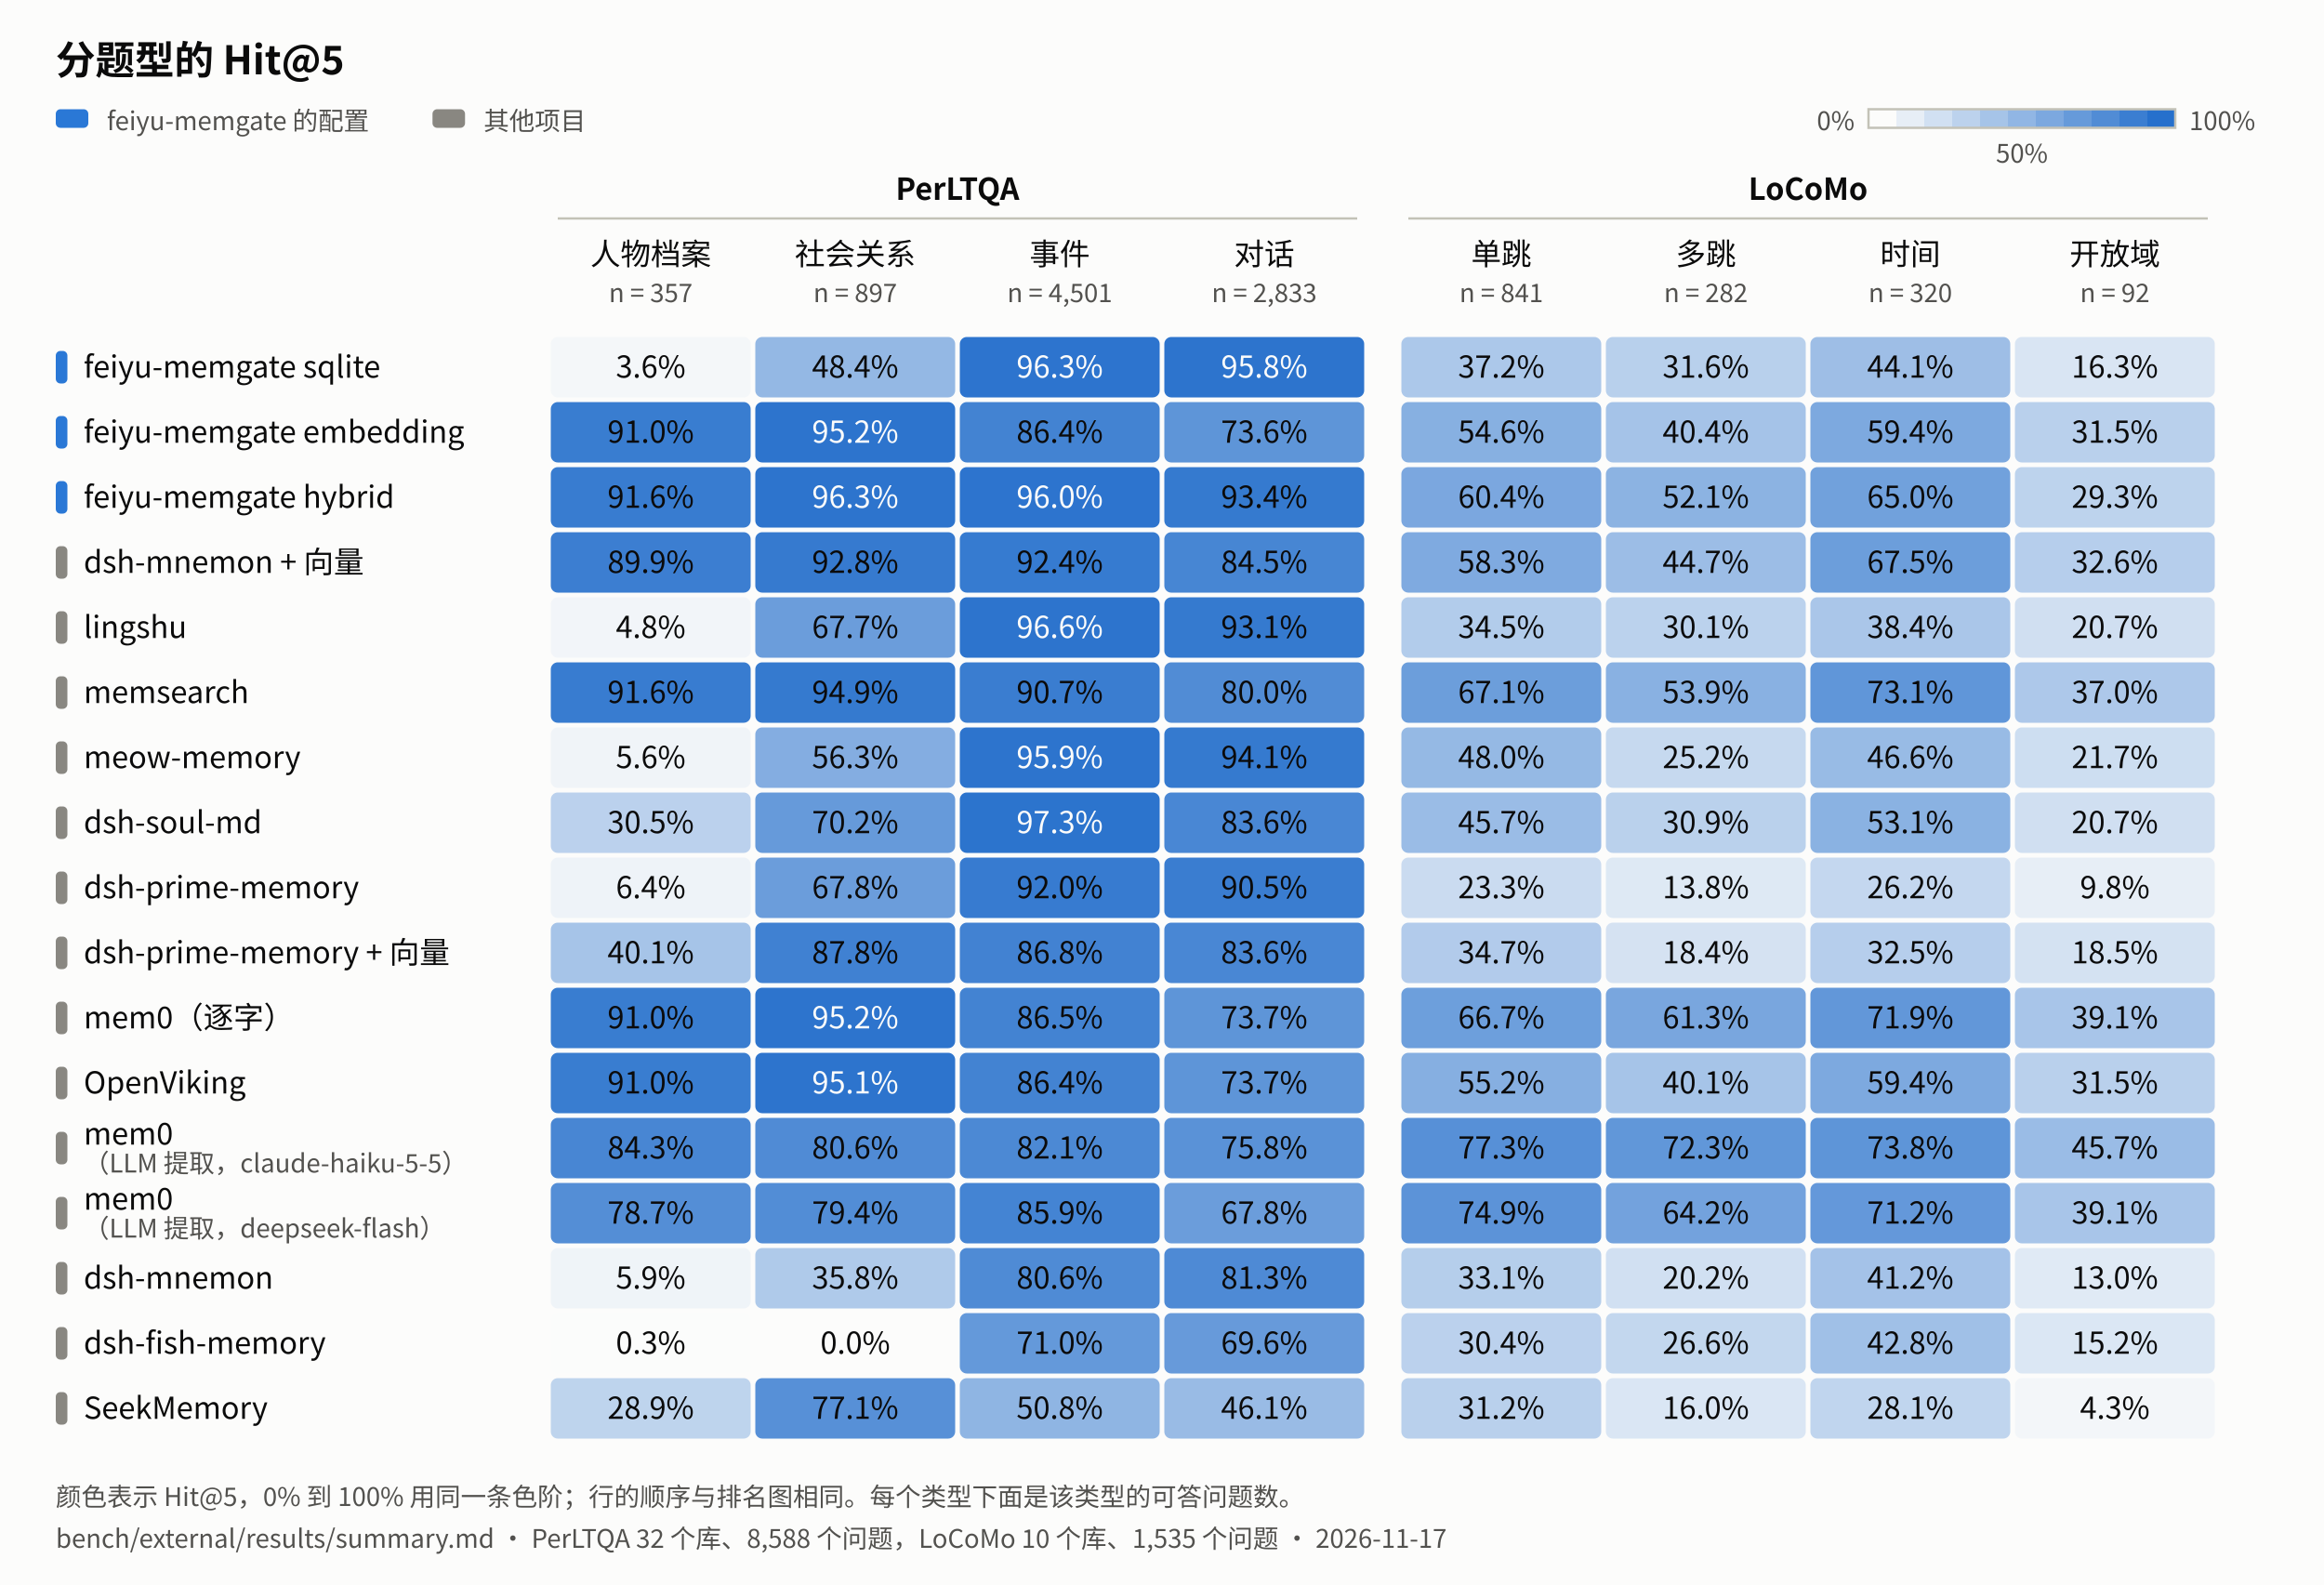
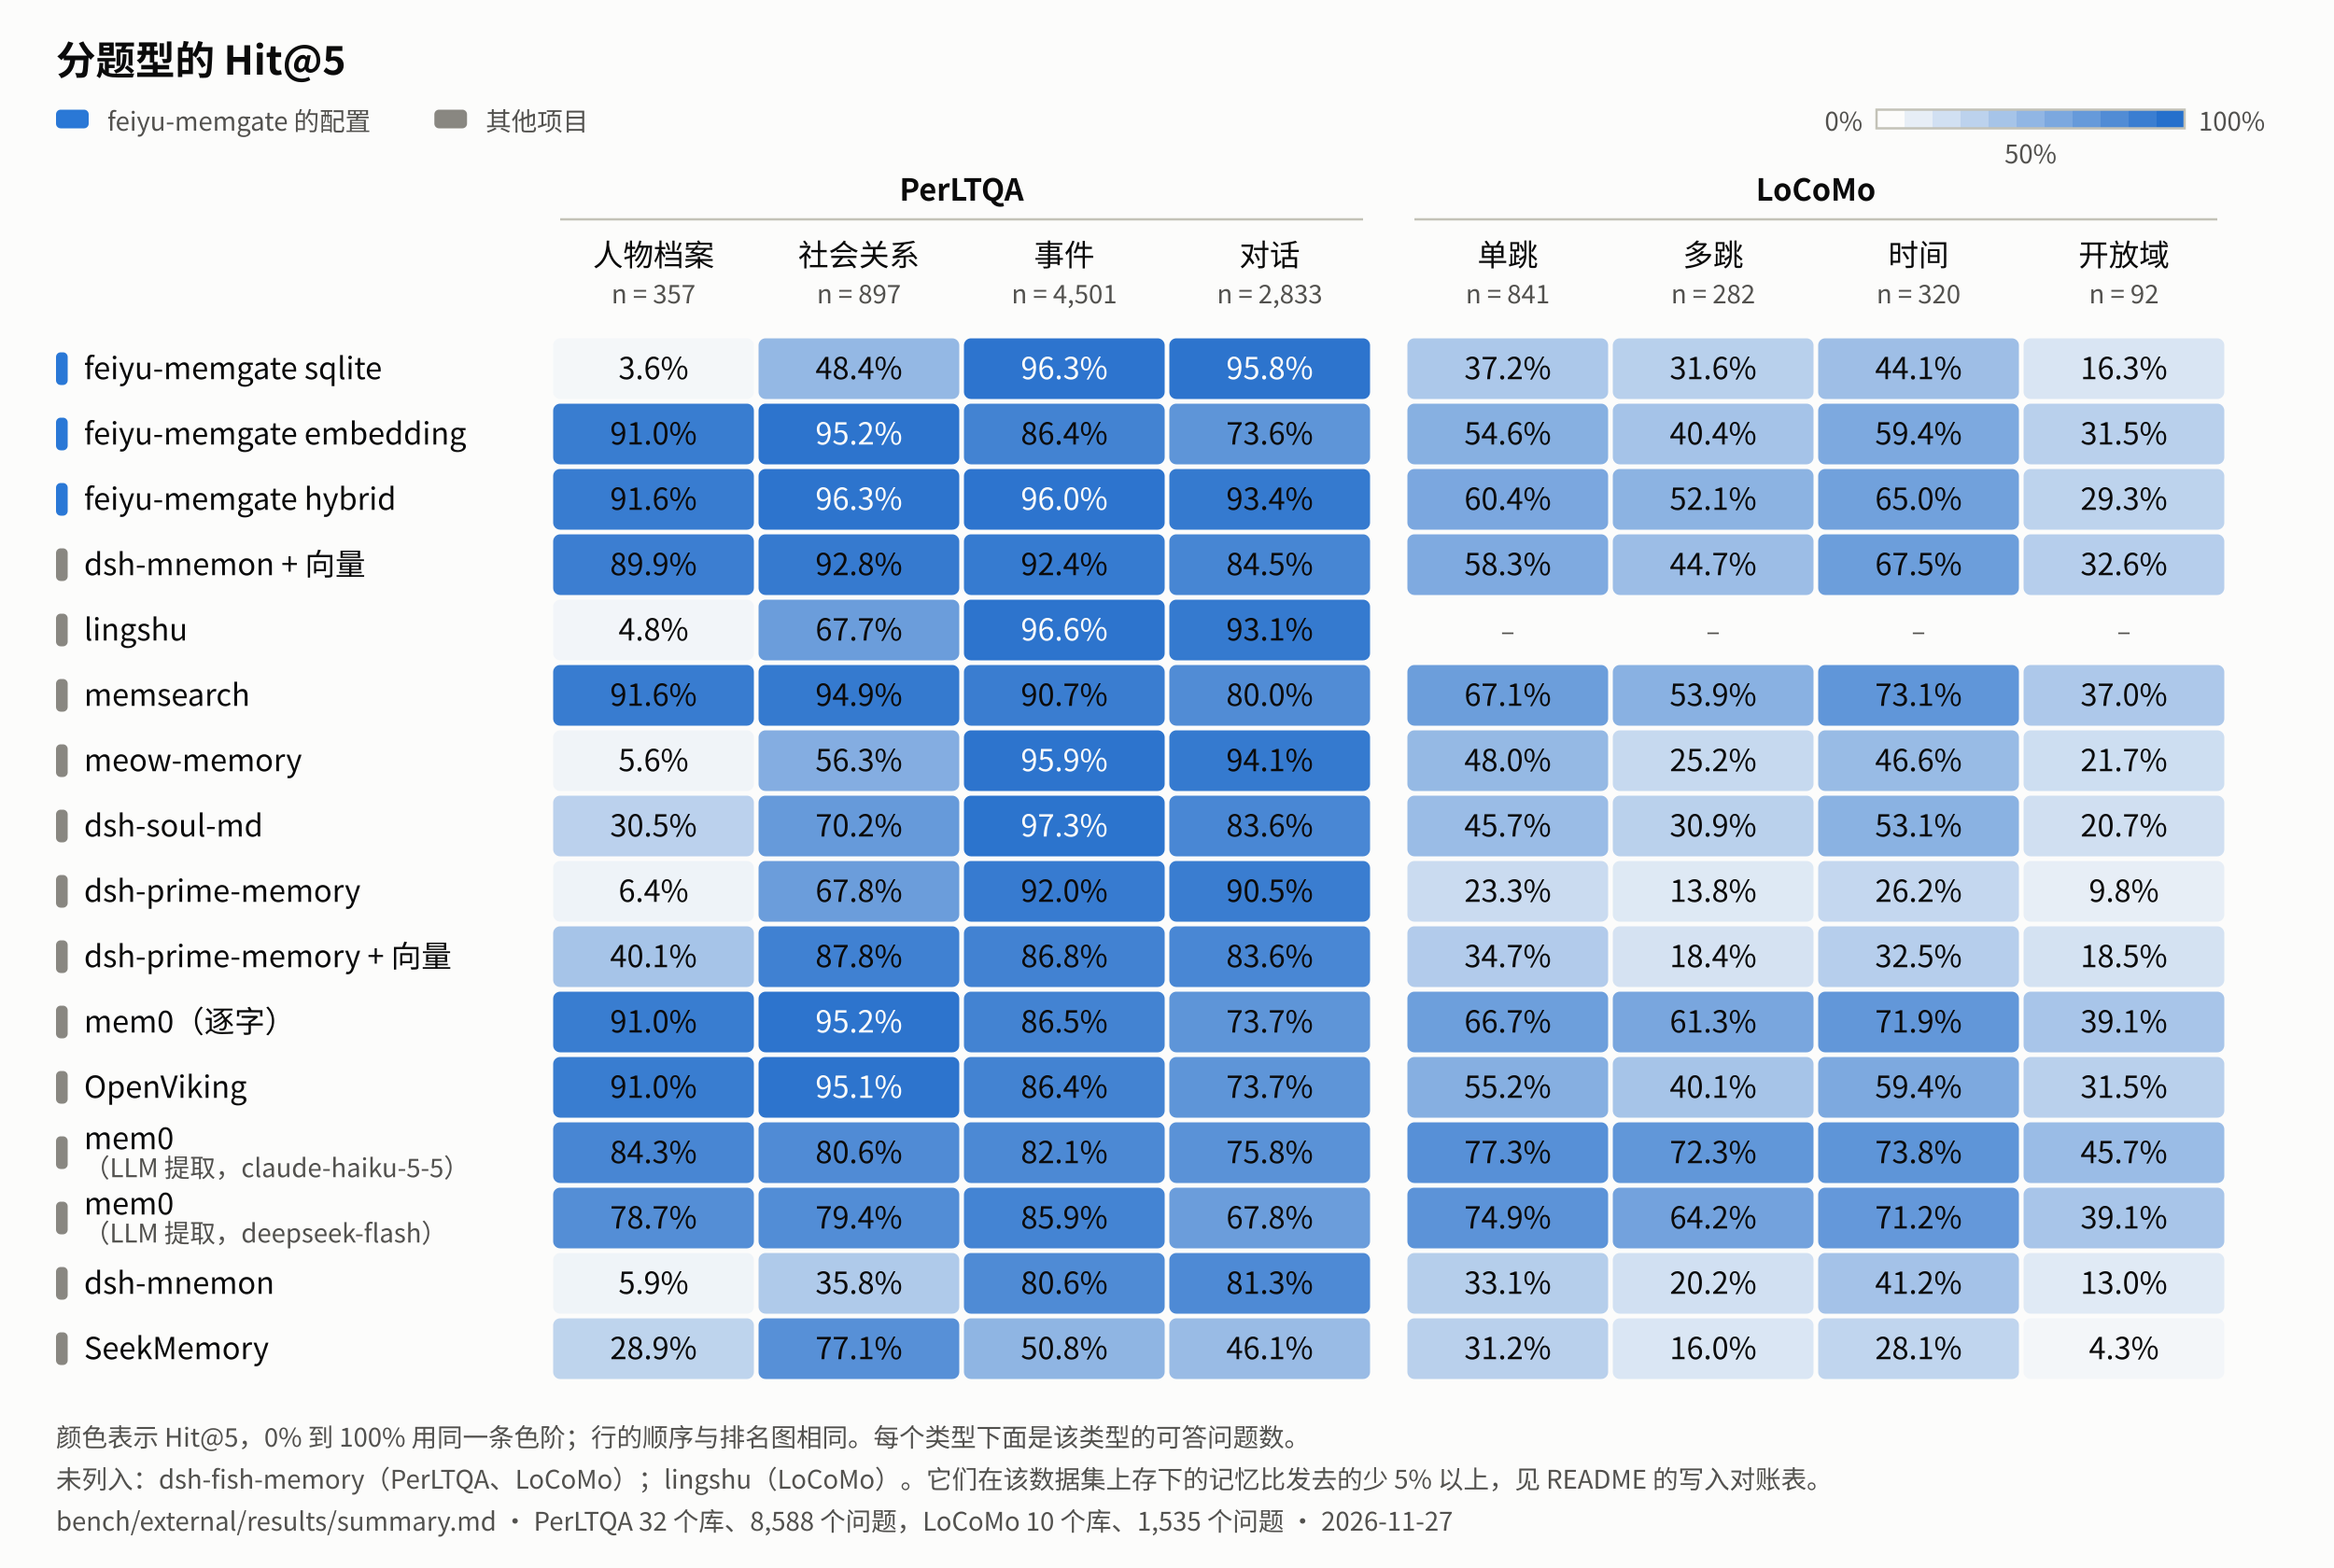
- <svg xmlns="http://www.w3.org/2000/svg" width="1000" height="682" viewBox="0 0 1000 682" role="img" lang="zh">
+ <svg xmlns="http://www.w3.org/2000/svg" width="1000" height="672" viewBox="0 0 1000 672" role="img" lang="zh">
  <style>text{font-family:-apple-system, "Segoe UI", "Microsoft YaHei", "PingFang SC", "Noto Sans CJK SC", "Helvetica Neue", Arial, sans-serif;fill:#52514e;font-size:13px}.t{font-size:17px;font-weight:600;fill:#0b0b0b}.l{font-size:13px;fill:#0b0b0b}.lb{font-size:13px;font-weight:600;fill:#0b0b0b}.s{font-size:11px;fill:#52514e}.grid{stroke:#e1e0d9;stroke-width:1;fill:none}.axis{stroke:#c3c2b7;stroke-width:1;fill:none}.tick{stroke:#0b0b0b;stroke-width:2;fill:none}.lead{stroke-width:1;fill:none}.fa{fill:#2a78d6}.fo{fill:#898781}.tint{fill:#898781;fill-opacity:0.35}</style>
-   <rect width="1000" height="682" fill="#fcfcfb" />
+   <rect width="1000" height="672" fill="#fcfcfb" />
  <text x="24.0" y="32.0" class="t">分题型的 Hit@5</text>
  <rect x="24.0" y="47.0" width="14" height="8" rx="2" class="fa" />
  <text x="46.0" y="56.0" class="s">feiyu-memgate 的配置</text>
  <rect x="186.1" y="47.0" width="14" height="8" rx="2" class="fo" />
  <text x="208.1" y="56.0" class="s">其他项目</text>
  <rect x="804.0" y="47.0" width="12" height="8" fill="#fcfcfb" />
  <rect x="816.0" y="47.0" width="12" height="8" fill="#e7eef6" />
  <rect x="828.0" y="47.0" width="12" height="8" fill="#d1e0f2" />
  <rect x="840.0" y="47.0" width="12" height="8" fill="#bcd2ed" />
  <rect x="852.0" y="47.0" width="12" height="8" fill="#a6c4e8" />
  <rect x="864.0" y="47.0" width="12" height="8" fill="#91b6e4" />
  <rect x="876.0" y="47.0" width="12" height="8" fill="#7ca8df" />
  <rect x="888.0" y="47.0" width="12" height="8" fill="#669ada" />
  <rect x="900.0" y="47.0" width="12" height="8" fill="#518cd5" />
  <rect x="912.0" y="47.0" width="12" height="8" fill="#3b7ed1" />
  <rect x="924.0" y="47.0" width="12" height="8" fill="#2670cc" />
  <rect x="804.0" y="47.0" width="132" height="8" fill="none" class="axis" />
  <text x="798.0" y="56.0" class="s" text-anchor="end">0%</text>
  <text x="942.0" y="56.0" class="s">100%</text>
  <text x="870.0" y="70.0" class="s" text-anchor="middle">50%</text>
  <text x="412.0" y="86.0" class="lb" text-anchor="middle">PerLTQA</text>
  <line x1="240.0" y1="94.0" x2="584.0" y2="94.0" class="axis" />
  <text x="778.0" y="86.0" class="lb" text-anchor="middle">LoCoMo</text>
  <line x1="606.0" y1="94.0" x2="950.0" y2="94.0" class="axis" />
  <text x="280.0" y="114.0" class="l" text-anchor="middle">人物档案</text>
  <text x="280.0" y="130.0" class="s" text-anchor="middle">n = 357</text>
  <text x="368.0" y="114.0" class="l" text-anchor="middle">社会关系</text>
  <text x="368.0" y="130.0" class="s" text-anchor="middle">n = 897</text>
  <text x="456.0" y="114.0" class="l" text-anchor="middle">事件</text>
  <text x="456.0" y="130.0" class="s" text-anchor="middle">n = 4,501</text>
  <text x="544.0" y="114.0" class="l" text-anchor="middle">对话</text>
  <text x="544.0" y="130.0" class="s" text-anchor="middle">n = 2,833</text>
  <text x="646.0" y="114.0" class="l" text-anchor="middle">单跳</text>
  <text x="646.0" y="130.0" class="s" text-anchor="middle">n = 841</text>
  <text x="734.0" y="114.0" class="l" text-anchor="middle">多跳</text>
  <text x="734.0" y="130.0" class="s" text-anchor="middle">n = 282</text>
  <text x="822.0" y="114.0" class="l" text-anchor="middle">时间</text>
  <text x="822.0" y="130.0" class="s" text-anchor="middle">n = 320</text>
  <text x="910.0" y="114.0" class="l" text-anchor="middle">开放域</text>
  <text x="910.0" y="130.0" class="s" text-anchor="middle">n = 92</text>
  <rect x="24.0" y="151.0" width="5" height="14" rx="2" class="fa" />
  <text x="36.0" y="162.5" class="l">feiyu-memgate sqlite</text>
  <rect x="237.0" y="145.0" width="86.0" height="26.0" rx="3" fill="#f4f7f9" />
  <text x="280.0" y="162.5" class="l" text-anchor="middle" style="fill:#0b0b0b">3.6%</text>
  <rect x="325.0" y="145.0" width="86.0" height="26.0" rx="3" fill="#94b8e4" />
  <text x="368.0" y="162.5" class="l" text-anchor="middle" style="fill:#0b0b0b">48.4%</text>
  <rect x="413.0" y="145.0" width="86.0" height="26.0" rx="3" fill="#2d74ce" />
  <text x="456.0" y="162.5" class="l" text-anchor="middle" style="fill:#fcfcfb">96.3%</text>
  <rect x="501.0" y="145.0" width="86.0" height="26.0" rx="3" fill="#2d74cd" />
  <text x="544.0" y="162.5" class="l" text-anchor="middle" style="fill:#fcfcfb">95.8%</text>
  <rect x="603.0" y="145.0" width="86.0" height="26.0" rx="3" fill="#acc8ea" />
  <text x="646.0" y="162.5" class="l" text-anchor="middle" style="fill:#0b0b0b">37.2%</text>
  <rect x="691.0" y="145.0" width="86.0" height="26.0" rx="3" fill="#b8d0ec" />
  <text x="734.0" y="162.5" class="l" text-anchor="middle" style="fill:#0b0b0b">31.6%</text>
  <rect x="779.0" y="145.0" width="86.0" height="26.0" rx="3" fill="#9ebee6" />
  <text x="822.0" y="162.5" class="l" text-anchor="middle" style="fill:#0b0b0b">44.1%</text>
  <rect x="867.0" y="145.0" width="86.0" height="26.0" rx="3" fill="#d9e5f3" />
  <text x="910.0" y="162.5" class="l" text-anchor="middle" style="fill:#0b0b0b">16.3%</text>
  <rect x="24.0" y="179.0" width="5" height="14" rx="2" class="fa" />
  <text x="36.0" y="190.5" class="l">feiyu-memgate embedding</text>
  <rect x="237.0" y="173.0" width="86.0" height="26.0" rx="3" fill="#397dd0" />
  <text x="280.0" y="190.5" class="l" text-anchor="middle" style="fill:#0b0b0b">91.0%</text>
  <rect x="325.0" y="173.0" width="86.0" height="26.0" rx="3" fill="#2d74cd" />
  <text x="368.0" y="190.5" class="l" text-anchor="middle" style="fill:#fcfcfb">95.2%</text>
  <rect x="413.0" y="173.0" width="86.0" height="26.0" rx="3" fill="#4383d2" />
  <text x="456.0" y="190.5" class="l" text-anchor="middle" style="fill:#0b0b0b">86.4%</text>
  <rect x="501.0" y="173.0" width="86.0" height="26.0" rx="3" fill="#5e95d8" />
  <text x="544.0" y="190.5" class="l" text-anchor="middle" style="fill:#0b0b0b">73.6%</text>
  <rect x="603.0" y="173.0" width="86.0" height="26.0" rx="3" fill="#87b0e1" />
  <text x="646.0" y="190.5" class="l" text-anchor="middle" style="fill:#0b0b0b">54.6%</text>
  <rect x="691.0" y="173.0" width="86.0" height="26.0" rx="3" fill="#a5c3e8" />
  <text x="734.0" y="190.5" class="l" text-anchor="middle" style="fill:#0b0b0b">40.4%</text>
  <rect x="779.0" y="173.0" width="86.0" height="26.0" rx="3" fill="#7da9df" />
  <text x="822.0" y="190.5" class="l" text-anchor="middle" style="fill:#0b0b0b">59.4%</text>
  <rect x="867.0" y="173.0" width="86.0" height="26.0" rx="3" fill="#b9d0ec" />
  <text x="910.0" y="190.5" class="l" text-anchor="middle" style="fill:#0b0b0b">31.5%</text>
  <rect x="24.0" y="207.0" width="5" height="14" rx="2" class="fa" />
  <text x="36.0" y="218.5" class="l">feiyu-memgate hybrid</text>
  <rect x="237.0" y="201.0" width="86.0" height="26.0" rx="3" fill="#387cd0" />
  <text x="280.0" y="218.5" class="l" text-anchor="middle" style="fill:#0b0b0b">91.6%</text>
  <rect x="325.0" y="201.0" width="86.0" height="26.0" rx="3" fill="#2d74cd" />
  <text x="368.0" y="218.5" class="l" text-anchor="middle" style="fill:#fcfcfb">96.3%</text>
  <rect x="413.0" y="201.0" width="86.0" height="26.0" rx="3" fill="#2d74ce" />
  <text x="456.0" y="218.5" class="l" text-anchor="middle" style="fill:#fcfcfb">96.0%</text>
  <rect x="501.0" y="201.0" width="86.0" height="26.0" rx="3" fill="#357acf" />
  <text x="544.0" y="218.5" class="l" text-anchor="middle" style="fill:#0b0b0b">93.4%</text>
  <rect x="603.0" y="201.0" width="86.0" height="26.0" rx="3" fill="#7ba7df" />
  <text x="646.0" y="218.5" class="l" text-anchor="middle" style="fill:#0b0b0b">60.4%</text>
  <rect x="691.0" y="201.0" width="86.0" height="26.0" rx="3" fill="#8cb3e2" />
  <text x="734.0" y="218.5" class="l" text-anchor="middle" style="fill:#0b0b0b">52.1%</text>
  <rect x="779.0" y="201.0" width="86.0" height="26.0" rx="3" fill="#71a1dc" />
  <text x="822.0" y="218.5" class="l" text-anchor="middle" style="fill:#0b0b0b">65.0%</text>
  <rect x="867.0" y="201.0" width="86.0" height="26.0" rx="3" fill="#bdd3ed" />
  <text x="910.0" y="218.5" class="l" text-anchor="middle" style="fill:#0b0b0b">29.3%</text>
  <rect x="24.0" y="235.0" width="5" height="14" rx="2" class="fo" />
  <text x="36.0" y="246.5" class="l">dsh-mnemon + 向量</text>
  <rect x="237.0" y="229.0" width="86.0" height="26.0" rx="3" fill="#3c7ed1" />
  <text x="280.0" y="246.5" class="l" text-anchor="middle" style="fill:#0b0b0b">89.9%</text>
  <rect x="325.0" y="229.0" width="86.0" height="26.0" rx="3" fill="#367acf" />
  <text x="368.0" y="246.5" class="l" text-anchor="middle" style="fill:#0b0b0b">92.8%</text>
  <rect x="413.0" y="229.0" width="86.0" height="26.0" rx="3" fill="#367bd0" />
  <text x="456.0" y="246.5" class="l" text-anchor="middle" style="fill:#0b0b0b">92.4%</text>
  <rect x="501.0" y="229.0" width="86.0" height="26.0" rx="3" fill="#4786d3" />
  <text x="544.0" y="246.5" class="l" text-anchor="middle" style="fill:#0b0b0b">84.5%</text>
  <rect x="603.0" y="229.0" width="86.0" height="26.0" rx="3" fill="#7faae0" />
  <text x="646.0" y="246.5" class="l" text-anchor="middle" style="fill:#0b0b0b">58.3%</text>
  <rect x="691.0" y="229.0" width="86.0" height="26.0" rx="3" fill="#9cbde6" />
  <text x="734.0" y="246.5" class="l" text-anchor="middle" style="fill:#0b0b0b">44.7%</text>
  <rect x="779.0" y="229.0" width="86.0" height="26.0" rx="3" fill="#6c9edb" />
  <text x="822.0" y="246.5" class="l" text-anchor="middle" style="fill:#0b0b0b">67.5%</text>
  <rect x="867.0" y="229.0" width="86.0" height="26.0" rx="3" fill="#b6ceec" />
  <text x="910.0" y="246.5" class="l" text-anchor="middle" style="fill:#0b0b0b">32.6%</text>
  <rect x="24.0" y="263.0" width="5" height="14" rx="2" class="fo" />
  <text x="36.0" y="274.5" class="l">lingshu</text>
  <rect x="237.0" y="257.0" width="86.0" height="26.0" rx="3" fill="#f2f5f9" />
  <text x="280.0" y="274.5" class="l" text-anchor="middle" style="fill:#0b0b0b">4.8%</text>
  <rect x="325.0" y="257.0" width="86.0" height="26.0" rx="3" fill="#6b9ddb" />
  <text x="368.0" y="274.5" class="l" text-anchor="middle" style="fill:#0b0b0b">67.7%</text>
  <rect x="413.0" y="257.0" width="86.0" height="26.0" rx="3" fill="#2d74cd" />
  <text x="456.0" y="274.5" class="l" text-anchor="middle" style="fill:#fcfcfb">96.6%</text>
  <rect x="501.0" y="257.0" width="86.0" height="26.0" rx="3" fill="#357acf" />
  <text x="544.0" y="274.5" class="l" text-anchor="middle" style="fill:#0b0b0b">93.1%</text>
-   <rect x="603.0" y="257.0" width="86.0" height="26.0" rx="3" fill="#b2cceb" />
-   <text x="646.0" y="274.5" class="l" text-anchor="middle" style="fill:#0b0b0b">34.5%</text>
-   <rect x="691.0" y="257.0" width="86.0" height="26.0" rx="3" fill="#bbd2ed" />
-   <text x="734.0" y="274.5" class="l" text-anchor="middle" style="fill:#0b0b0b">30.1%</text>
-   <rect x="779.0" y="257.0" width="86.0" height="26.0" rx="3" fill="#aac6e9" />
-   <text x="822.0" y="274.5" class="l" text-anchor="middle" style="fill:#0b0b0b">38.4%</text>
-   <rect x="867.0" y="257.0" width="86.0" height="26.0" rx="3" fill="#d0dff1" />
-   <text x="910.0" y="274.5" class="l" text-anchor="middle" style="fill:#0b0b0b">20.7%</text>
+   <text x="646.0" y="274.5" class="s" text-anchor="middle" style="fill:#52514e">–</text>
+   <text x="734.0" y="274.5" class="s" text-anchor="middle" style="fill:#52514e">–</text>
+   <text x="822.0" y="274.5" class="s" text-anchor="middle" style="fill:#52514e">–</text>
+   <text x="910.0" y="274.5" class="s" text-anchor="middle" style="fill:#52514e">–</text>
  <rect x="24.0" y="291.0" width="5" height="14" rx="2" class="fo" />
  <text x="36.0" y="302.5" class="l">memsearch</text>
  <rect x="237.0" y="285.0" width="86.0" height="26.0" rx="3" fill="#387cd0" />
  <text x="280.0" y="302.5" class="l" text-anchor="middle" style="fill:#0b0b0b">91.6%</text>
  <rect x="325.0" y="285.0" width="86.0" height="26.0" rx="3" fill="#357acf" />
  <text x="368.0" y="302.5" class="l" text-anchor="middle" style="fill:#0b0b0b">94.9%</text>
  <rect x="413.0" y="285.0" width="86.0" height="26.0" rx="3" fill="#3a7dd0" />
  <text x="456.0" y="302.5" class="l" text-anchor="middle" style="fill:#0b0b0b">90.7%</text>
  <rect x="501.0" y="285.0" width="86.0" height="26.0" rx="3" fill="#518cd5" />
  <text x="544.0" y="302.5" class="l" text-anchor="middle" style="fill:#0b0b0b">80.0%</text>
  <rect x="603.0" y="285.0" width="86.0" height="26.0" rx="3" fill="#6c9edb" />
  <text x="646.0" y="302.5" class="l" text-anchor="middle" style="fill:#0b0b0b">67.1%</text>
  <rect x="691.0" y="285.0" width="86.0" height="26.0" rx="3" fill="#89b1e2" />
  <text x="734.0" y="302.5" class="l" text-anchor="middle" style="fill:#0b0b0b">53.9%</text>
  <rect x="779.0" y="285.0" width="86.0" height="26.0" rx="3" fill="#6096d9" />
  <text x="822.0" y="302.5" class="l" text-anchor="middle" style="fill:#0b0b0b">73.1%</text>
  <rect x="867.0" y="285.0" width="86.0" height="26.0" rx="3" fill="#adc8ea" />
  <text x="910.0" y="302.5" class="l" text-anchor="middle" style="fill:#0b0b0b">37.0%</text>
  <rect x="24.0" y="319.0" width="5" height="14" rx="2" class="fo" />
  <text x="36.0" y="330.5" class="l">meow-memory</text>
  <rect x="237.0" y="313.0" width="86.0" height="26.0" rx="3" fill="#f0f4f8" />
  <text x="280.0" y="330.5" class="l" text-anchor="middle" style="fill:#0b0b0b">5.6%</text>
  <rect x="325.0" y="313.0" width="86.0" height="26.0" rx="3" fill="#84ade1" />
  <text x="368.0" y="330.5" class="l" text-anchor="middle" style="fill:#0b0b0b">56.3%</text>
  <rect x="413.0" y="313.0" width="86.0" height="26.0" rx="3" fill="#2d74cd" />
  <text x="456.0" y="330.5" class="l" text-anchor="middle" style="fill:#fcfcfb">95.9%</text>
  <rect x="501.0" y="313.0" width="86.0" height="26.0" rx="3" fill="#357acf" />
  <text x="544.0" y="330.5" class="l" text-anchor="middle" style="fill:#0b0b0b">94.1%</text>
  <rect x="603.0" y="313.0" width="86.0" height="26.0" rx="3" fill="#95b9e4" />
  <text x="646.0" y="330.5" class="l" text-anchor="middle" style="fill:#0b0b0b">48.0%</text>
  <rect x="691.0" y="313.0" width="86.0" height="26.0" rx="3" fill="#c6d9ef" />
  <text x="734.0" y="330.5" class="l" text-anchor="middle" style="fill:#0b0b0b">25.2%</text>
  <rect x="779.0" y="313.0" width="86.0" height="26.0" rx="3" fill="#98bbe5" />
  <text x="822.0" y="330.5" class="l" text-anchor="middle" style="fill:#0b0b0b">46.6%</text>
  <rect x="867.0" y="313.0" width="86.0" height="26.0" rx="3" fill="#cddef1" />
  <text x="910.0" y="330.5" class="l" text-anchor="middle" style="fill:#0b0b0b">21.7%</text>
  <rect x="24.0" y="347.0" width="5" height="14" rx="2" class="fo" />
  <text x="36.0" y="358.5" class="l">dsh-soul-md</text>
  <rect x="237.0" y="341.0" width="86.0" height="26.0" rx="3" fill="#bbd1ed" />
  <text x="280.0" y="358.5" class="l" text-anchor="middle" style="fill:#0b0b0b">30.5%</text>
  <rect x="325.0" y="341.0" width="86.0" height="26.0" rx="3" fill="#669ada" />
  <text x="368.0" y="358.5" class="l" text-anchor="middle" style="fill:#0b0b0b">70.2%</text>
  <rect x="413.0" y="341.0" width="86.0" height="26.0" rx="3" fill="#2c74cd" />
  <text x="456.0" y="358.5" class="l" text-anchor="middle" style="fill:#fcfcfb">97.3%</text>
  <rect x="501.0" y="341.0" width="86.0" height="26.0" rx="3" fill="#4987d4" />
  <text x="544.0" y="358.5" class="l" text-anchor="middle" style="fill:#0b0b0b">83.6%</text>
  <rect x="603.0" y="341.0" width="86.0" height="26.0" rx="3" fill="#9abce6" />
  <text x="646.0" y="358.5" class="l" text-anchor="middle" style="fill:#0b0b0b">45.7%</text>
  <rect x="691.0" y="341.0" width="86.0" height="26.0" rx="3" fill="#bad1ec" />
  <text x="734.0" y="358.5" class="l" text-anchor="middle" style="fill:#0b0b0b">30.9%</text>
  <rect x="779.0" y="341.0" width="86.0" height="26.0" rx="3" fill="#8ab2e2" />
  <text x="822.0" y="358.5" class="l" text-anchor="middle" style="fill:#0b0b0b">53.1%</text>
  <rect x="867.0" y="341.0" width="86.0" height="26.0" rx="3" fill="#d0dff1" />
  <text x="910.0" y="358.5" class="l" text-anchor="middle" style="fill:#0b0b0b">20.7%</text>
  <rect x="24.0" y="375.0" width="5" height="14" rx="2" class="fo" />
  <text x="36.0" y="386.5" class="l">dsh-prime-memory</text>
  <rect x="237.0" y="369.0" width="86.0" height="26.0" rx="3" fill="#eef3f8" />
  <text x="280.0" y="386.5" class="l" text-anchor="middle" style="fill:#0b0b0b">6.4%</text>
  <rect x="325.0" y="369.0" width="86.0" height="26.0" rx="3" fill="#6b9ddb" />
  <text x="368.0" y="386.5" class="l" text-anchor="middle" style="fill:#0b0b0b">67.8%</text>
  <rect x="413.0" y="369.0" width="86.0" height="26.0" rx="3" fill="#377bd0" />
  <text x="456.0" y="386.5" class="l" text-anchor="middle" style="fill:#0b0b0b">92.0%</text>
  <rect x="501.0" y="369.0" width="86.0" height="26.0" rx="3" fill="#3a7dd0" />
  <text x="544.0" y="386.5" class="l" text-anchor="middle" style="fill:#0b0b0b">90.5%</text>
  <rect x="603.0" y="369.0" width="86.0" height="26.0" rx="3" fill="#cadbf0" />
  <text x="646.0" y="386.5" class="l" text-anchor="middle" style="fill:#0b0b0b">23.3%</text>
  <rect x="691.0" y="369.0" width="86.0" height="26.0" rx="3" fill="#dee9f4" />
  <text x="734.0" y="386.5" class="l" text-anchor="middle" style="fill:#0b0b0b">13.8%</text>
  <rect x="779.0" y="369.0" width="86.0" height="26.0" rx="3" fill="#c4d7ef" />
  <text x="822.0" y="386.5" class="l" text-anchor="middle" style="fill:#0b0b0b">26.2%</text>
  <rect x="867.0" y="369.0" width="86.0" height="26.0" rx="3" fill="#e7eef6" />
  <text x="910.0" y="386.5" class="l" text-anchor="middle" style="fill:#0b0b0b">9.8%</text>
  <rect x="24.0" y="403.0" width="5" height="14" rx="2" class="fo" />
  <text x="36.0" y="414.5" class="l">dsh-prime-memory + 向量</text>
  <rect x="237.0" y="397.0" width="86.0" height="26.0" rx="3" fill="#a6c4e8" />
  <text x="280.0" y="414.5" class="l" text-anchor="middle" style="fill:#0b0b0b">40.1%</text>
  <rect x="325.0" y="397.0" width="86.0" height="26.0" rx="3" fill="#4081d2" />
  <text x="368.0" y="414.5" class="l" text-anchor="middle" style="fill:#0b0b0b">87.8%</text>
  <rect x="413.0" y="397.0" width="86.0" height="26.0" rx="3" fill="#4282d2" />
  <text x="456.0" y="414.5" class="l" text-anchor="middle" style="fill:#0b0b0b">86.8%</text>
  <rect x="501.0" y="397.0" width="86.0" height="26.0" rx="3" fill="#4987d4" />
  <text x="544.0" y="414.5" class="l" text-anchor="middle" style="fill:#0b0b0b">83.6%</text>
  <rect x="603.0" y="397.0" width="86.0" height="26.0" rx="3" fill="#b2cbeb" />
  <text x="646.0" y="414.5" class="l" text-anchor="middle" style="fill:#0b0b0b">34.7%</text>
  <rect x="691.0" y="397.0" width="86.0" height="26.0" rx="3" fill="#d5e2f2" />
  <text x="734.0" y="414.5" class="l" text-anchor="middle" style="fill:#0b0b0b">18.4%</text>
  <rect x="779.0" y="397.0" width="86.0" height="26.0" rx="3" fill="#b6ceec" />
  <text x="822.0" y="414.5" class="l" text-anchor="middle" style="fill:#0b0b0b">32.5%</text>
  <rect x="867.0" y="397.0" width="86.0" height="26.0" rx="3" fill="#d4e2f2" />
  <text x="910.0" y="414.5" class="l" text-anchor="middle" style="fill:#0b0b0b">18.5%</text>
  <rect x="24.0" y="431.0" width="5" height="14" rx="2" class="fo" />
  <text x="36.0" y="442.5" class="l">mem0（逐字）</text>
  <rect x="237.0" y="425.0" width="86.0" height="26.0" rx="3" fill="#397dd0" />
  <text x="280.0" y="442.5" class="l" text-anchor="middle" style="fill:#0b0b0b">91.0%</text>
  <rect x="325.0" y="425.0" width="86.0" height="26.0" rx="3" fill="#2d74cd" />
  <text x="368.0" y="442.5" class="l" text-anchor="middle" style="fill:#fcfcfb">95.2%</text>
  <rect x="413.0" y="425.0" width="86.0" height="26.0" rx="3" fill="#4383d2" />
  <text x="456.0" y="442.5" class="l" text-anchor="middle" style="fill:#0b0b0b">86.5%</text>
  <rect x="501.0" y="425.0" width="86.0" height="26.0" rx="3" fill="#5e95d8" />
  <text x="544.0" y="442.5" class="l" text-anchor="middle" style="fill:#0b0b0b">73.7%</text>
  <rect x="603.0" y="425.0" width="86.0" height="26.0" rx="3" fill="#6d9fdc" />
  <text x="646.0" y="442.5" class="l" text-anchor="middle" style="fill:#0b0b0b">66.7%</text>
  <rect x="691.0" y="425.0" width="86.0" height="26.0" rx="3" fill="#79a6de" />
  <text x="734.0" y="442.5" class="l" text-anchor="middle" style="fill:#0b0b0b">61.3%</text>
  <rect x="779.0" y="425.0" width="86.0" height="26.0" rx="3" fill="#6297d9" />
  <text x="822.0" y="442.5" class="l" text-anchor="middle" style="fill:#0b0b0b">71.9%</text>
  <rect x="867.0" y="425.0" width="86.0" height="26.0" rx="3" fill="#a8c5e9" />
  <text x="910.0" y="442.5" class="l" text-anchor="middle" style="fill:#0b0b0b">39.1%</text>
  <rect x="24.0" y="459.0" width="5" height="14" rx="2" class="fo" />
  <text x="36.0" y="470.5" class="l">OpenViking</text>
  <rect x="237.0" y="453.0" width="86.0" height="26.0" rx="3" fill="#397dd0" />
  <text x="280.0" y="470.5" class="l" text-anchor="middle" style="fill:#0b0b0b">91.0%</text>
  <rect x="325.0" y="453.0" width="86.0" height="26.0" rx="3" fill="#2d74cd" />
  <text x="368.0" y="470.5" class="l" text-anchor="middle" style="fill:#fcfcfb">95.1%</text>
  <rect x="413.0" y="453.0" width="86.0" height="26.0" rx="3" fill="#4383d2" />
  <text x="456.0" y="470.5" class="l" text-anchor="middle" style="fill:#0b0b0b">86.4%</text>
  <rect x="501.0" y="453.0" width="86.0" height="26.0" rx="3" fill="#5e95d8" />
  <text x="544.0" y="470.5" class="l" text-anchor="middle" style="fill:#0b0b0b">73.7%</text>
  <rect x="603.0" y="453.0" width="86.0" height="26.0" rx="3" fill="#86afe1" />
  <text x="646.0" y="470.5" class="l" text-anchor="middle" style="fill:#0b0b0b">55.2%</text>
  <rect x="691.0" y="453.0" width="86.0" height="26.0" rx="3" fill="#a6c4e8" />
  <text x="734.0" y="470.5" class="l" text-anchor="middle" style="fill:#0b0b0b">40.1%</text>
  <rect x="779.0" y="453.0" width="86.0" height="26.0" rx="3" fill="#7da9df" />
  <text x="822.0" y="470.5" class="l" text-anchor="middle" style="fill:#0b0b0b">59.4%</text>
  <rect x="867.0" y="453.0" width="86.0" height="26.0" rx="3" fill="#b9d0ec" />
  <text x="910.0" y="470.5" class="l" text-anchor="middle" style="fill:#0b0b0b">31.5%</text>
  <rect x="24.0" y="487.0" width="5" height="14" rx="2" class="fo" />
  <text x="36.0" y="492.5" class="l">mem0</text>
  <text x="36.0" y="504.5" class="s">（LLM 提取，claude-haiku-5-5）</text>
  <rect x="237.0" y="481.0" width="86.0" height="26.0" rx="3" fill="#4886d3" />
  <text x="280.0" y="498.5" class="l" text-anchor="middle" style="fill:#0b0b0b">84.3%</text>
  <rect x="325.0" y="481.0" width="86.0" height="26.0" rx="3" fill="#508bd5" />
  <text x="368.0" y="498.5" class="l" text-anchor="middle" style="fill:#0b0b0b">80.6%</text>
  <rect x="413.0" y="481.0" width="86.0" height="26.0" rx="3" fill="#4c89d4" />
  <text x="456.0" y="498.5" class="l" text-anchor="middle" style="fill:#0b0b0b">82.1%</text>
  <rect x="501.0" y="481.0" width="86.0" height="26.0" rx="3" fill="#5a92d7" />
  <text x="544.0" y="498.5" class="l" text-anchor="middle" style="fill:#0b0b0b">75.8%</text>
  <rect x="603.0" y="481.0" width="86.0" height="26.0" rx="3" fill="#5790d7" />
  <text x="646.0" y="498.5" class="l" text-anchor="middle" style="fill:#0b0b0b">77.3%</text>
  <rect x="691.0" y="481.0" width="86.0" height="26.0" rx="3" fill="#6197d9" />
  <text x="734.0" y="498.5" class="l" text-anchor="middle" style="fill:#0b0b0b">72.3%</text>
  <rect x="779.0" y="481.0" width="86.0" height="26.0" rx="3" fill="#5e95d8" />
  <text x="822.0" y="498.5" class="l" text-anchor="middle" style="fill:#0b0b0b">73.8%</text>
  <rect x="867.0" y="481.0" width="86.0" height="26.0" rx="3" fill="#9abce6" />
  <text x="910.0" y="498.5" class="l" text-anchor="middle" style="fill:#0b0b0b">45.7%</text>
  <rect x="24.0" y="515.0" width="5" height="14" rx="2" class="fo" />
  <text x="36.0" y="520.5" class="l">mem0</text>
  <text x="36.0" y="532.5" class="s">（LLM 提取，deepseek-flash）</text>
  <rect x="237.0" y="509.0" width="86.0" height="26.0" rx="3" fill="#548ed6" />
  <text x="280.0" y="526.5" class="l" text-anchor="middle" style="fill:#0b0b0b">78.7%</text>
  <rect x="325.0" y="509.0" width="86.0" height="26.0" rx="3" fill="#528dd6" />
  <text x="368.0" y="526.5" class="l" text-anchor="middle" style="fill:#0b0b0b">79.4%</text>
  <rect x="413.0" y="509.0" width="86.0" height="26.0" rx="3" fill="#4484d3" />
  <text x="456.0" y="526.5" class="l" text-anchor="middle" style="fill:#0b0b0b">85.9%</text>
  <rect x="501.0" y="509.0" width="86.0" height="26.0" rx="3" fill="#6b9ddb" />
  <text x="544.0" y="526.5" class="l" text-anchor="middle" style="fill:#0b0b0b">67.8%</text>
  <rect x="603.0" y="509.0" width="86.0" height="26.0" rx="3" fill="#5c93d8" />
  <text x="646.0" y="526.5" class="l" text-anchor="middle" style="fill:#0b0b0b">74.9%</text>
  <rect x="691.0" y="509.0" width="86.0" height="26.0" rx="3" fill="#73a2dd" />
  <text x="734.0" y="526.5" class="l" text-anchor="middle" style="fill:#0b0b0b">64.2%</text>
  <rect x="779.0" y="509.0" width="86.0" height="26.0" rx="3" fill="#6498da" />
  <text x="822.0" y="526.5" class="l" text-anchor="middle" style="fill:#0b0b0b">71.2%</text>
  <rect x="867.0" y="509.0" width="86.0" height="26.0" rx="3" fill="#a8c5e9" />
  <text x="910.0" y="526.5" class="l" text-anchor="middle" style="fill:#0b0b0b">39.1%</text>
  <rect x="24.0" y="543.0" width="5" height="14" rx="2" class="fo" />
  <text x="36.0" y="554.5" class="l">dsh-mnemon</text>
  <rect x="237.0" y="537.0" width="86.0" height="26.0" rx="3" fill="#eff4f8" />
  <text x="280.0" y="554.5" class="l" text-anchor="middle" style="fill:#0b0b0b">5.9%</text>
  <rect x="325.0" y="537.0" width="86.0" height="26.0" rx="3" fill="#afcaea" />
  <text x="368.0" y="554.5" class="l" text-anchor="middle" style="fill:#0b0b0b">35.8%</text>
  <rect x="413.0" y="537.0" width="86.0" height="26.0" rx="3" fill="#4f8bd5" />
  <text x="456.0" y="554.5" class="l" text-anchor="middle" style="fill:#0b0b0b">80.6%</text>
  <rect x="501.0" y="537.0" width="86.0" height="26.0" rx="3" fill="#4e8ad5" />
  <text x="544.0" y="554.5" class="l" text-anchor="middle" style="fill:#0b0b0b">81.3%</text>
  <rect x="603.0" y="537.0" width="86.0" height="26.0" rx="3" fill="#b5ceeb" />
  <text x="646.0" y="554.5" class="l" text-anchor="middle" style="fill:#0b0b0b">33.1%</text>
  <rect x="691.0" y="537.0" width="86.0" height="26.0" rx="3" fill="#d1e0f2" />
  <text x="734.0" y="554.5" class="l" text-anchor="middle" style="fill:#0b0b0b">20.2%</text>
  <rect x="779.0" y="537.0" width="86.0" height="26.0" rx="3" fill="#a4c2e8" />
  <text x="822.0" y="554.5" class="l" text-anchor="middle" style="fill:#0b0b0b">41.2%</text>
  <rect x="867.0" y="537.0" width="86.0" height="26.0" rx="3" fill="#e0eaf5" />
  <text x="910.0" y="554.5" class="l" text-anchor="middle" style="fill:#0b0b0b">13.0%</text>
  <rect x="24.0" y="571.0" width="5" height="14" rx="2" class="fo" />
-   <text x="36.0" y="582.5" class="l">dsh-fish-memory</text>
-   <rect x="237.0" y="565.0" width="86.0" height="26.0" rx="3" fill="#fbfcfb" />
-   <text x="280.0" y="582.5" class="l" text-anchor="middle" style="fill:#0b0b0b">0.3%</text>
-   <rect x="325.0" y="565.0" width="86.0" height="26.0" rx="3" fill="#fcfcfb" />
-   <text x="368.0" y="582.5" class="l" text-anchor="middle" style="fill:#0b0b0b">0.0%</text>
-   <rect x="413.0" y="565.0" width="86.0" height="26.0" rx="3" fill="#6499da" />
-   <text x="456.0" y="582.5" class="l" text-anchor="middle" style="fill:#0b0b0b">71.0%</text>
-   <rect x="501.0" y="565.0" width="86.0" height="26.0" rx="3" fill="#679ada" />
-   <text x="544.0" y="582.5" class="l" text-anchor="middle" style="fill:#0b0b0b">69.6%</text>
-   <rect x="603.0" y="565.0" width="86.0" height="26.0" rx="3" fill="#bbd1ed" />
-   <text x="646.0" y="582.5" class="l" text-anchor="middle" style="fill:#0b0b0b">30.4%</text>
-   <rect x="691.0" y="565.0" width="86.0" height="26.0" rx="3" fill="#c3d7ee" />
-   <text x="734.0" y="582.5" class="l" text-anchor="middle" style="fill:#0b0b0b">26.6%</text>
-   <rect x="779.0" y="565.0" width="86.0" height="26.0" rx="3" fill="#a0c0e7" />
-   <text x="822.0" y="582.5" class="l" text-anchor="middle" style="fill:#0b0b0b">42.8%</text>
-   <rect x="867.0" y="565.0" width="86.0" height="26.0" rx="3" fill="#dbe7f4" />
-   <text x="910.0" y="582.5" class="l" text-anchor="middle" style="fill:#0b0b0b">15.2%</text>
-   <rect x="24.0" y="599.0" width="5" height="14" rx="2" class="fo" />
-   <text x="36.0" y="610.5" class="l">SeekMemory</text>
-   <rect x="237.0" y="593.0" width="86.0" height="26.0" rx="3" fill="#bed4ed" />
-   <text x="280.0" y="610.5" class="l" text-anchor="middle" style="fill:#0b0b0b">28.9%</text>
-   <rect x="325.0" y="593.0" width="86.0" height="26.0" rx="3" fill="#5790d7" />
-   <text x="368.0" y="610.5" class="l" text-anchor="middle" style="fill:#0b0b0b">77.1%</text>
-   <rect x="413.0" y="593.0" width="86.0" height="26.0" rx="3" fill="#8fb5e3" />
-   <text x="456.0" y="610.5" class="l" text-anchor="middle" style="fill:#0b0b0b">50.8%</text>
-   <rect x="501.0" y="593.0" width="86.0" height="26.0" rx="3" fill="#99bbe5" />
-   <text x="544.0" y="610.5" class="l" text-anchor="middle" style="fill:#0b0b0b">46.1%</text>
-   <rect x="603.0" y="593.0" width="86.0" height="26.0" rx="3" fill="#b9d0ec" />
-   <text x="646.0" y="610.5" class="l" text-anchor="middle" style="fill:#0b0b0b">31.2%</text>
-   <rect x="691.0" y="593.0" width="86.0" height="26.0" rx="3" fill="#dae6f4" />
-   <text x="734.0" y="610.5" class="l" text-anchor="middle" style="fill:#0b0b0b">16.0%</text>
-   <rect x="779.0" y="593.0" width="86.0" height="26.0" rx="3" fill="#c0d5ee" />
-   <text x="822.0" y="610.5" class="l" text-anchor="middle" style="fill:#0b0b0b">28.1%</text>
-   <rect x="867.0" y="593.0" width="86.0" height="26.0" rx="3" fill="#f3f6f9" />
-   <text x="910.0" y="610.5" class="l" text-anchor="middle" style="fill:#0b0b0b">4.3%</text>
-   <text x="24.0" y="648.0" class="s">颜色表示 Hit@5，0% 到 100% 用同一条色阶；行的顺序与排名图相同。每个类型下面是该类型的可答问题数。</text>
-   <text x="24.0" y="666.0" class="s">bench/external/results/summary.md · PerLTQA 32 个库、8,588 个问题，LoCoMo 10 个库、1,535 个问题 · 2026-11-17</text>
+   <text x="36.0" y="582.5" class="l">SeekMemory</text>
+   <rect x="237.0" y="565.0" width="86.0" height="26.0" rx="3" fill="#bed4ed" />
+   <text x="280.0" y="582.5" class="l" text-anchor="middle" style="fill:#0b0b0b">28.9%</text>
+   <rect x="325.0" y="565.0" width="86.0" height="26.0" rx="3" fill="#5790d7" />
+   <text x="368.0" y="582.5" class="l" text-anchor="middle" style="fill:#0b0b0b">77.1%</text>
+   <rect x="413.0" y="565.0" width="86.0" height="26.0" rx="3" fill="#8fb5e3" />
+   <text x="456.0" y="582.5" class="l" text-anchor="middle" style="fill:#0b0b0b">50.8%</text>
+   <rect x="501.0" y="565.0" width="86.0" height="26.0" rx="3" fill="#99bbe5" />
+   <text x="544.0" y="582.5" class="l" text-anchor="middle" style="fill:#0b0b0b">46.1%</text>
+   <rect x="603.0" y="565.0" width="86.0" height="26.0" rx="3" fill="#b9d0ec" />
+   <text x="646.0" y="582.5" class="l" text-anchor="middle" style="fill:#0b0b0b">31.2%</text>
+   <rect x="691.0" y="565.0" width="86.0" height="26.0" rx="3" fill="#dae6f4" />
+   <text x="734.0" y="582.5" class="l" text-anchor="middle" style="fill:#0b0b0b">16.0%</text>
+   <rect x="779.0" y="565.0" width="86.0" height="26.0" rx="3" fill="#c0d5ee" />
+   <text x="822.0" y="582.5" class="l" text-anchor="middle" style="fill:#0b0b0b">28.1%</text>
+   <rect x="867.0" y="565.0" width="86.0" height="26.0" rx="3" fill="#f3f6f9" />
+   <text x="910.0" y="582.5" class="l" text-anchor="middle" style="fill:#0b0b0b">4.3%</text>
+   <text x="24.0" y="620.0" class="s">颜色表示 Hit@5，0% 到 100% 用同一条色阶；行的顺序与排名图相同。每个类型下面是该类型的可答问题数。</text>
+   <text x="24.0" y="638.0" class="s">未列入：dsh-fish-memory（PerLTQA、LoCoMo）；lingshu（LoCoMo）。它们在该数据集上存下的记忆比发去的少 5% 以上，见 README 的写入对账表。</text>
+   <text x="24.0" y="656.0" class="s">bench/external/results/summary.md · PerLTQA 32 个库、8,588 个问题，LoCoMo 10 个库、1,535 个问题 · 2026-11-27</text>
</svg>
